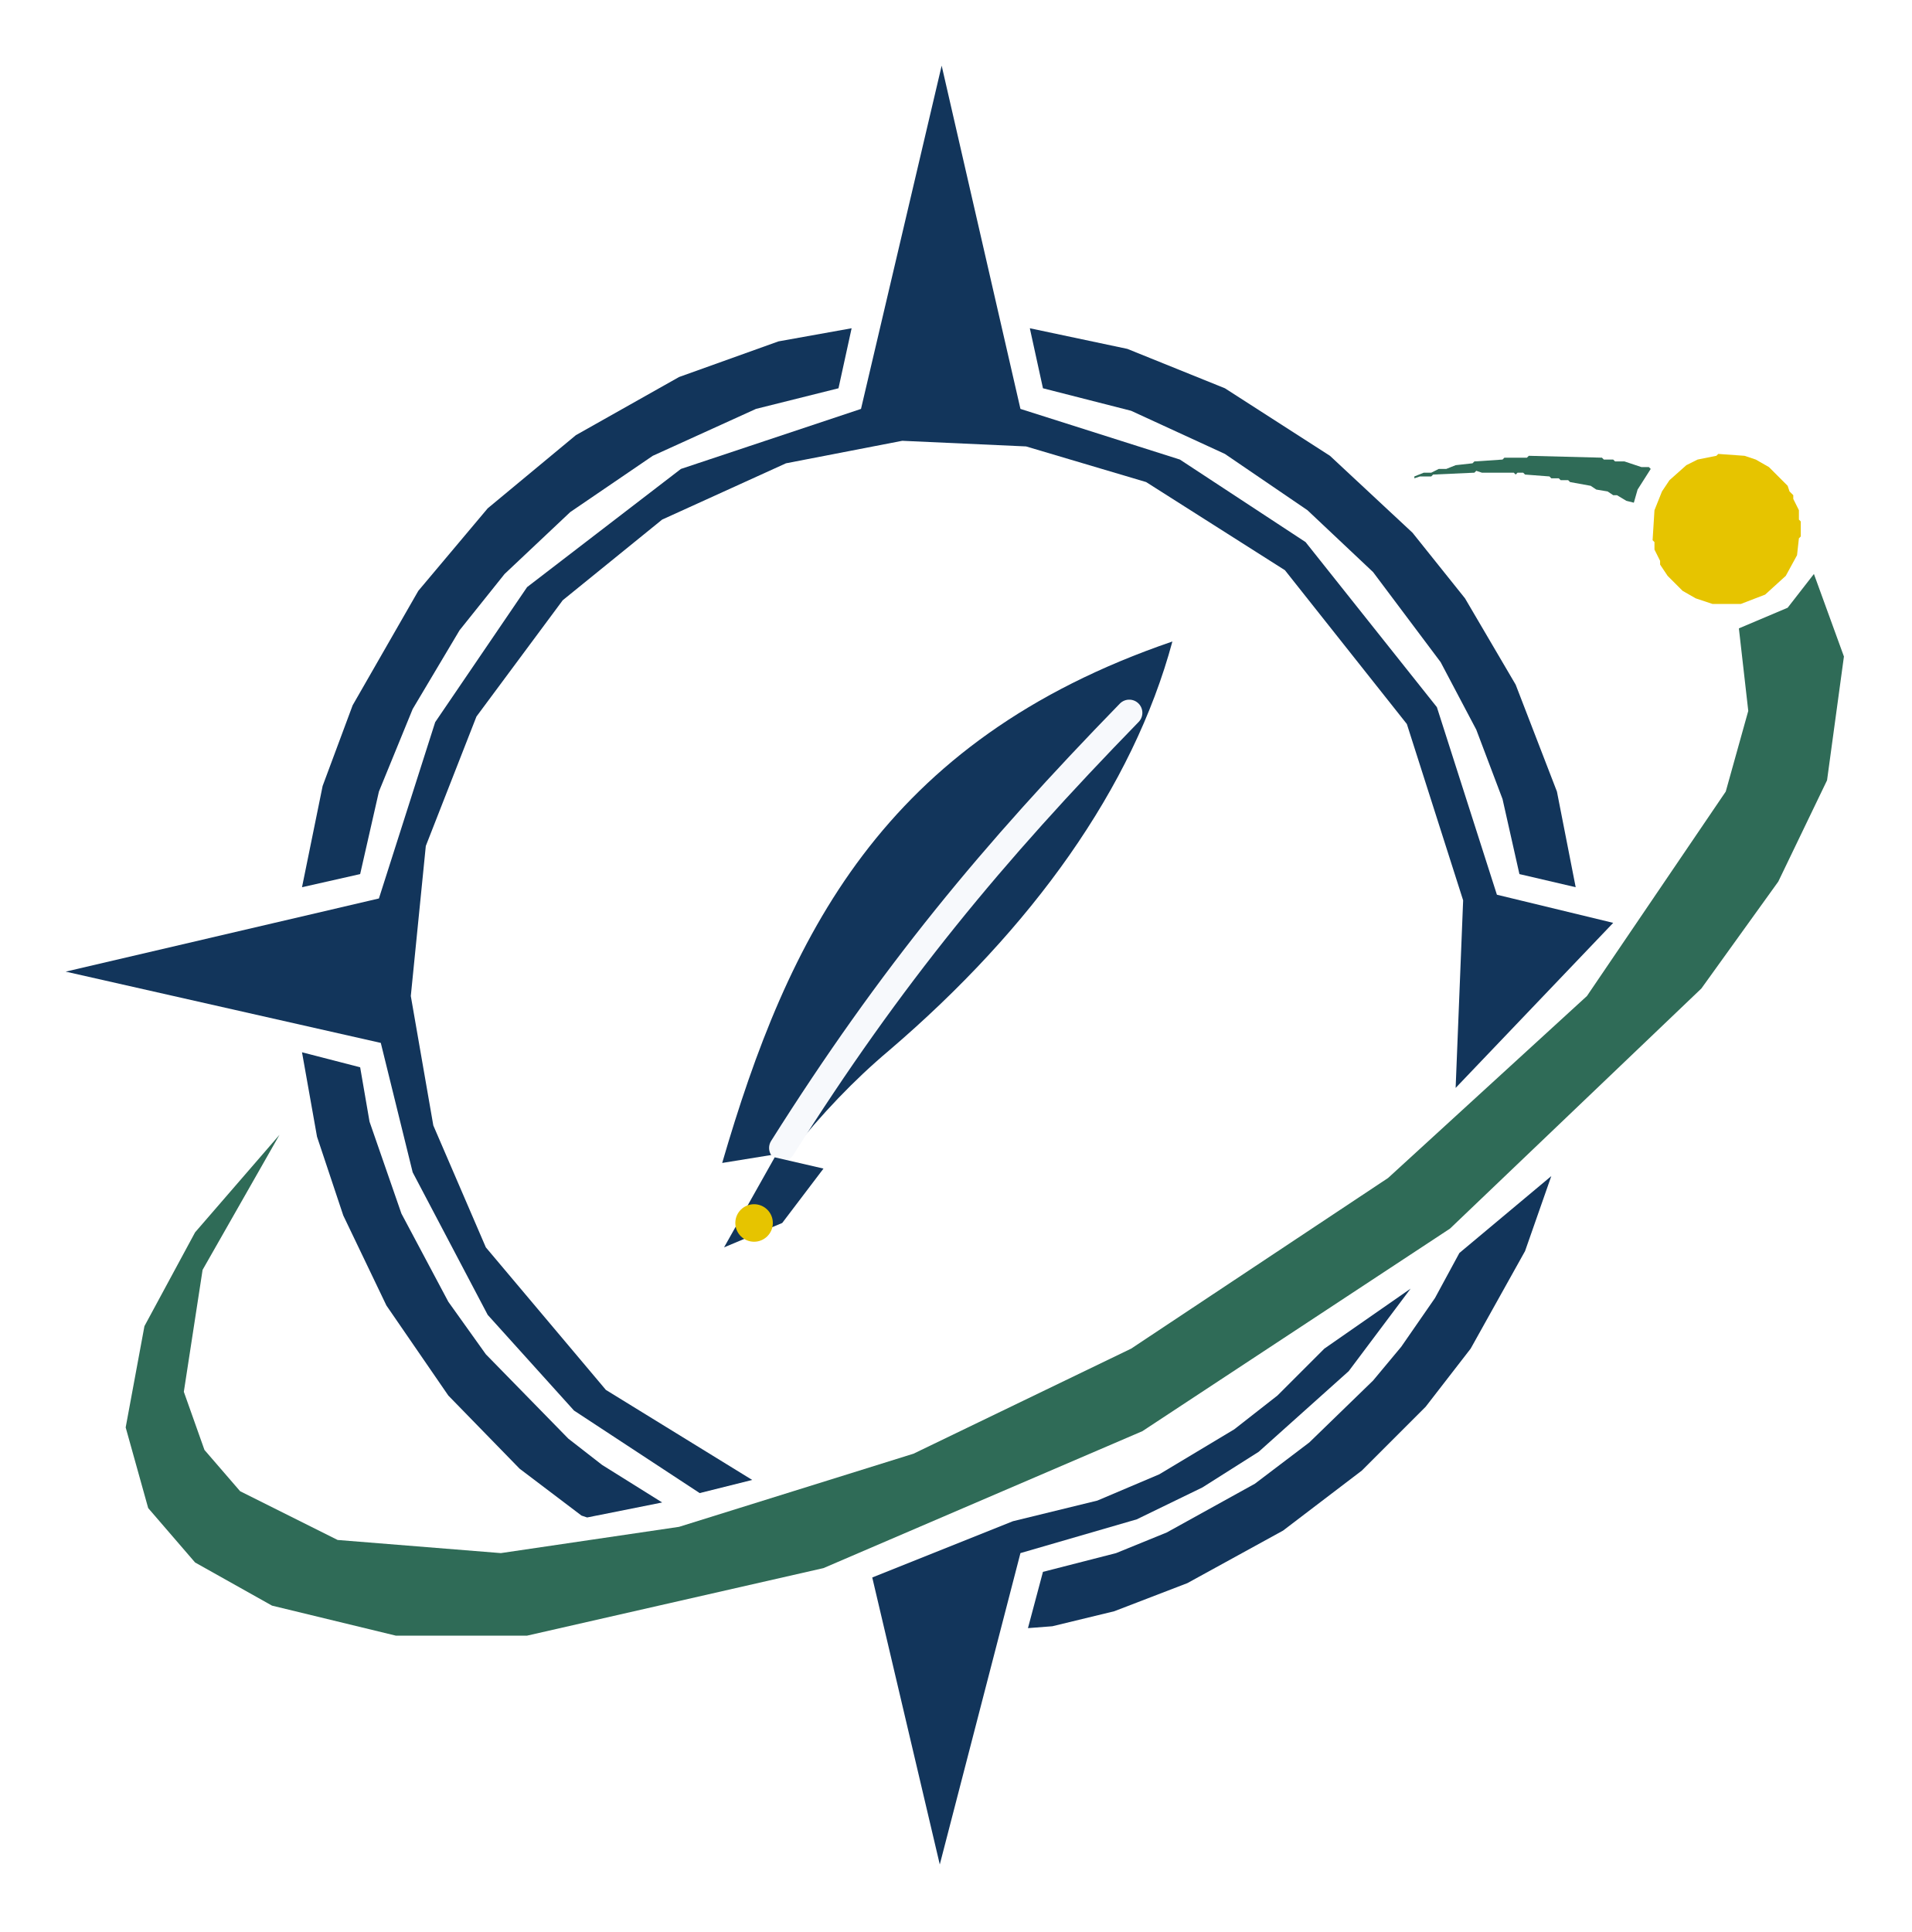
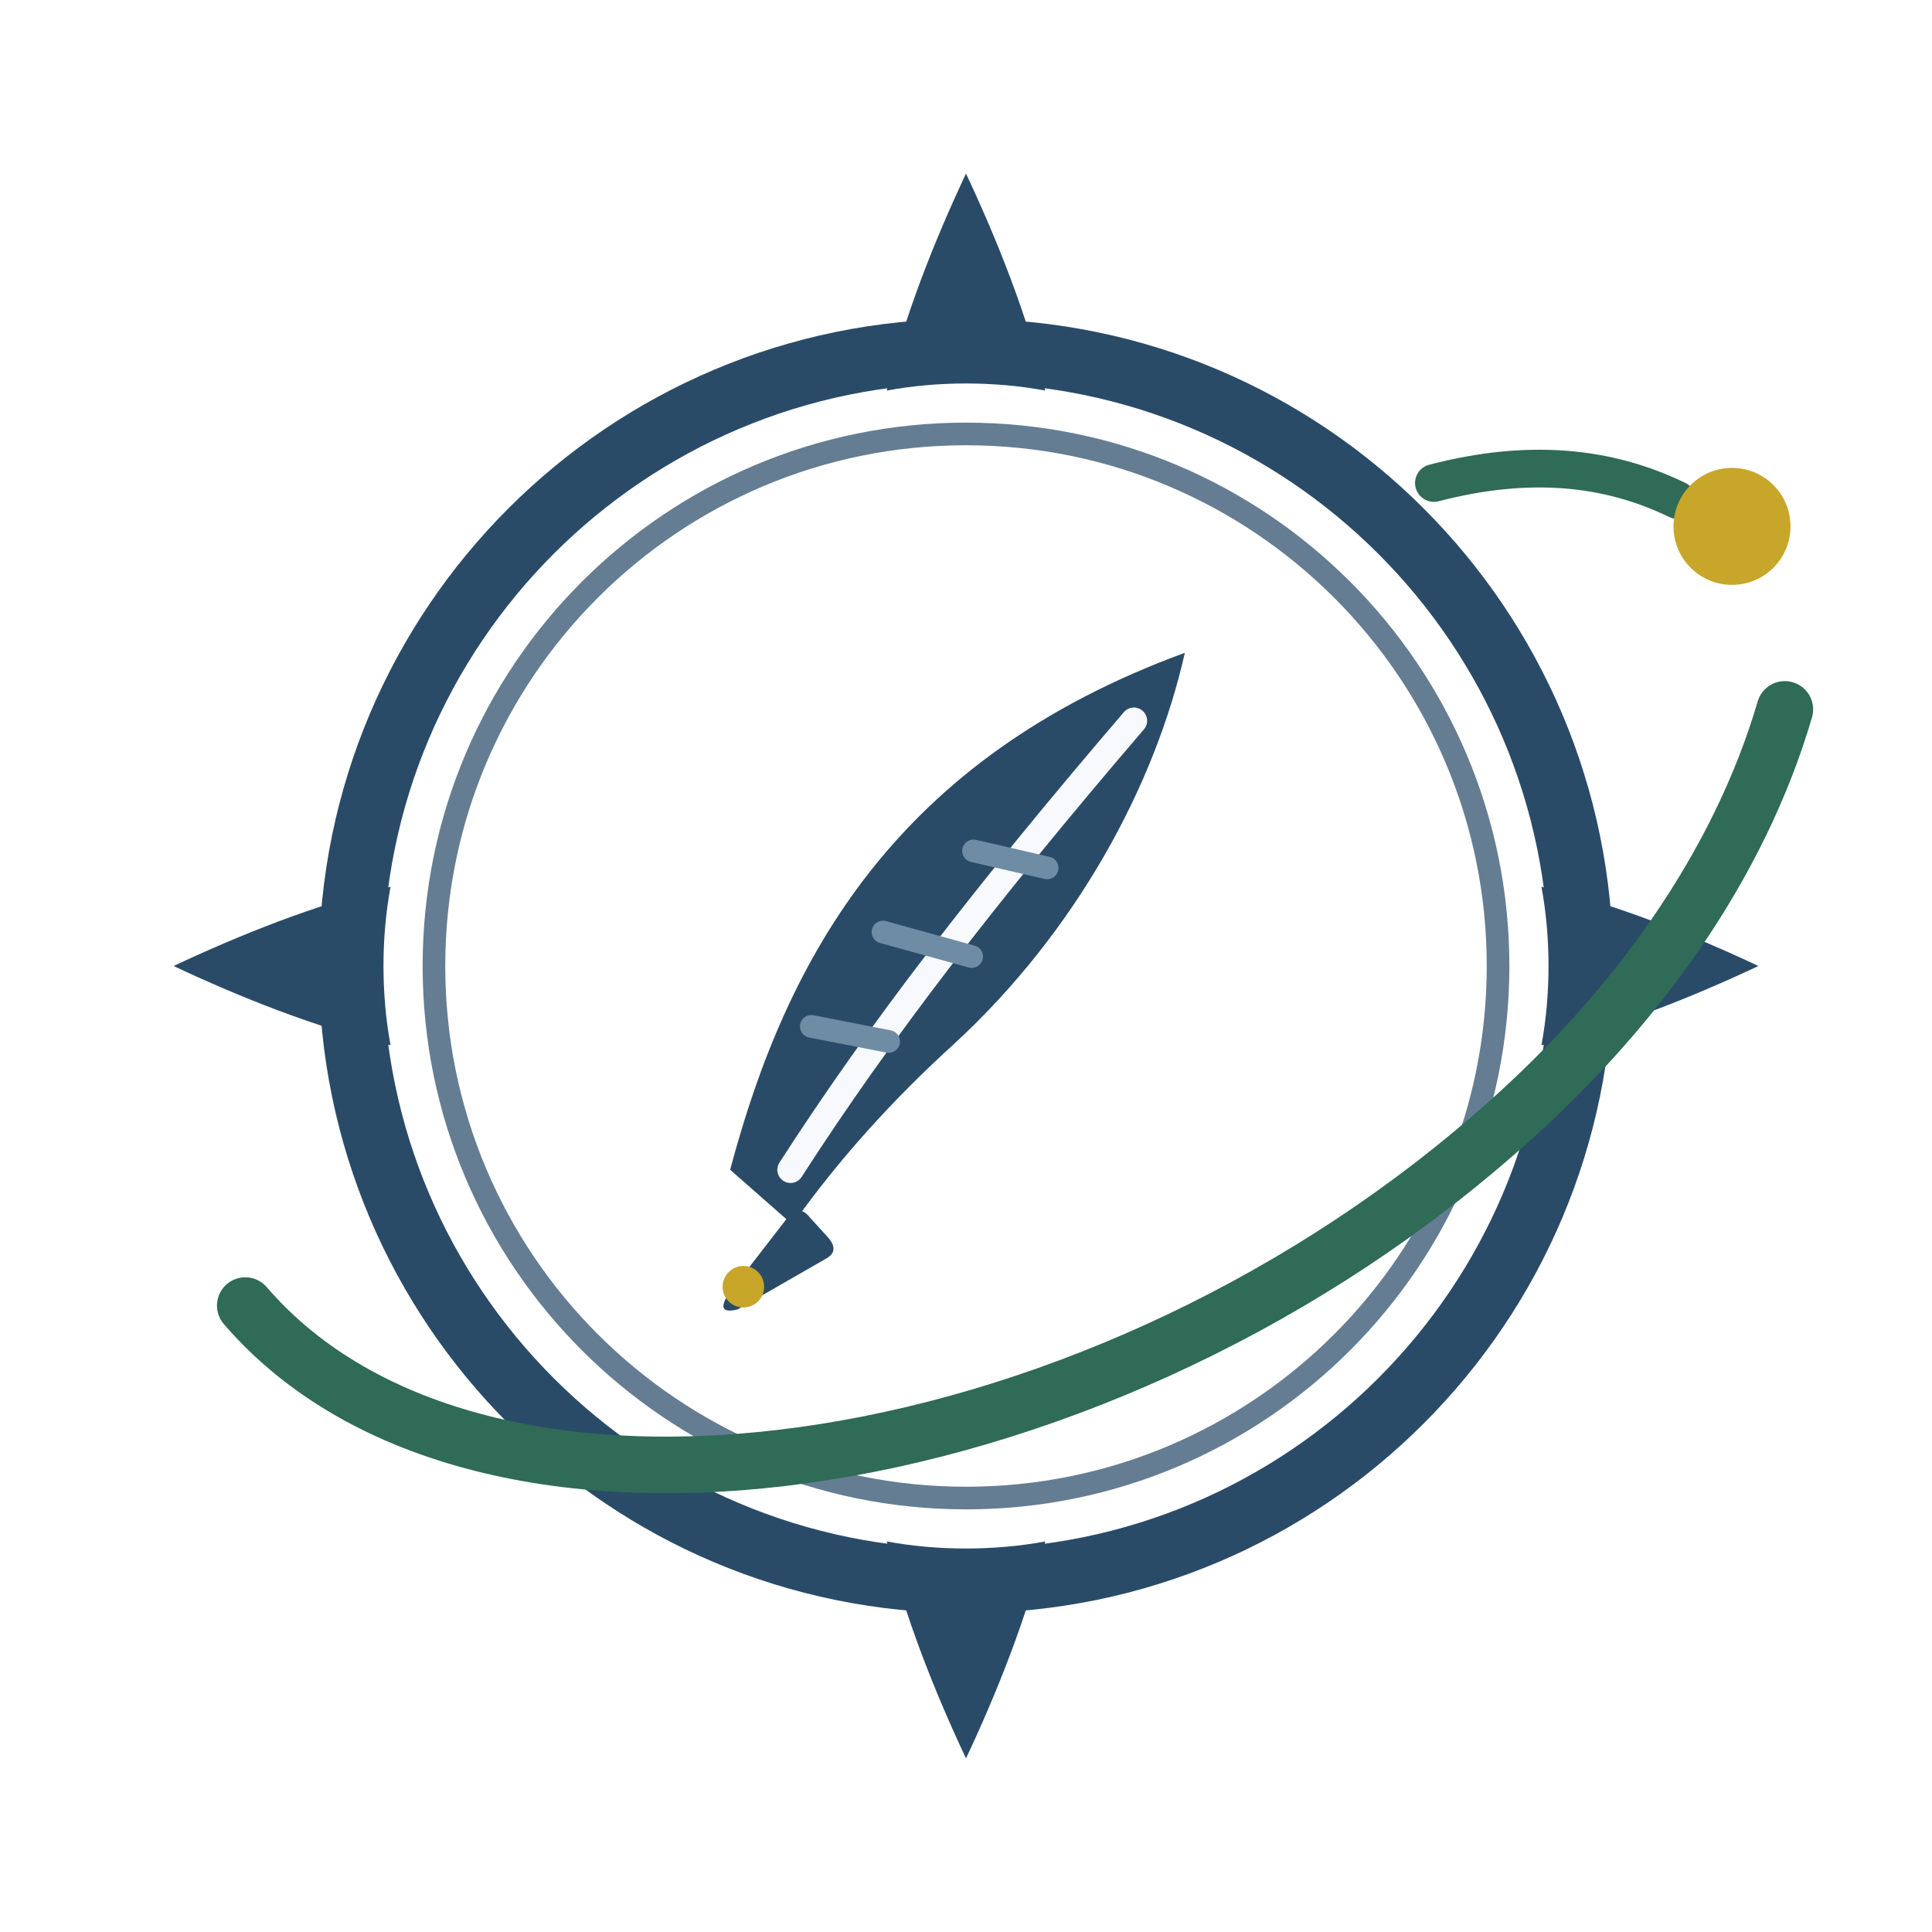
- <svg xmlns="http://www.w3.org/2000/svg" viewBox="0 0 1019 1030" role="img">
-   <g fill="#12355B" fill-rule="evenodd">
-     <path d="M 752.00 687.00 L 706.00 719.00 L 681.00 744.00 L 658.00 762.00 L 618.00 786.00 L 585.00 800.00 L 540.00 811.00 L 465.00 841.00 L 501.00 994.00 L 544.00 828.00 L 606.00 810.00 L 641.00 793.00 L 671.00 774.00 L 719.00 731.00 Z" />
-     <path d="M 827.00 627.00 L 778.00 668.00 L 765.00 692.00 L 747.00 718.00 L 732.00 736.00 L 698.00 769.00 L 669.00 791.00 L 622.00 817.00 L 595.00 828.00 L 556.00 838.00 L 548.00 868.00 L 561.00 867.00 L 594.00 859.00 L 633.00 844.00 L 684.00 816.00 L 726.00 784.00 L 760.00 750.00 L 784.00 719.00 L 813.00 667.00 Z" />
-     <path d="M 161.00 561.00 L 169.00 606.00 L 183.00 648.00 L 206.00 696.00 L 239.00 744.00 L 277.00 783.00 L 310.00 808.00 L 313.00 809.00 L 353.00 801.00 L 321.00 781.00 L 303.00 767.00 L 259.00 722.00 L 239.00 694.00 L 214.00 647.00 L 197.00 598.00 L 192.00 569.00 Z" />
-     <path d="M 549.00 175.00 L 556.00 207.00 L 603.00 219.00 L 653.00 242.00 L 697.00 272.00 L 732.00 305.00 L 768.00 353.00 L 787.00 389.00 L 801.00 426.00 L 810.00 466.00 L 840.00 473.00 L 830.00 422.00 L 808.00 365.00 L 781.00 319.00 L 753.00 284.00 L 709.00 243.00 L 653.00 207.00 L 601.00 186.00 Z" />
-     <path d="M 454.00 175.00 L 415.00 182.00 L 362.00 201.00 L 307.00 232.00 L 260.00 271.00 L 223.00 315.00 L 188.00 376.00 L 172.00 419.00 L 161.00 473.00 L 192.00 466.00 L 202.00 422.00 L 220.00 378.00 L 245.00 336.00 L 269.00 306.00 L 304.00 273.00 L 348.00 243.00 L 403.00 218.00 L 447.00 207.00 Z" />
-     <path d="M 502.00 35.00 L 459.00 218.00 L 363.00 250.00 L 281.00 313.00 L 232.00 385.00 L 202.00 479.00 L 35.00 518.00 L 203.00 556.00 L 220.00 625.00 L 260.00 701.00 L 306.00 752.00 L 373.00 796.00 L 401.00 789.00 L 323.00 741.00 L 259.00 665.00 L 231.00 600.00 L 219.00 531.00 L 227.00 451.00 L 254.00 382.00 L 300.00 320.00 L 353.00 277.00 L 419.00 247.00 L 481.00 235.00 L 547.00 238.00 L 611.00 257.00 L 685.00 304.00 L 750.00 386.00 L 780.00 480.00 L 776.00 580.00 L 860.00 492.00 L 798.00 477.00 L 766.00 377.00 L 696.00 289.00 L 629.00 245.00 L 544.00 218.00 Z" />
+ <svg xmlns="http://www.w3.org/2000/svg" viewBox="0 0 1024 1024" role="img" aria-label="Compás Creators">
+   <g fill="none" stroke="#2A4B68" stroke-linecap="round" stroke-linejoin="round">
+     <circle cx="512" cy="512" r="326" stroke-width="34" />
+     <circle cx="512" cy="512" r="282" stroke-width="12" opacity="0.72" />
  </g>
-   <g fill="#2F6B57" fill-rule="evenodd">
-     <path d="M 967.00 306.00 L 953.00 324.00 L 927.00 335.00 L 932.00 379.00 L 920.00 422.00 L 846.00 531.00 L 740.00 628.00 L 603.00 719.00 L 487.00 775.00 L 362.00 814.00 L 267.00 828.00 L 180.00 821.00 L 128.00 795.00 L 109.00 773.00 L 98.00 742.00 L 108.00 677.00 L 149.00 605.00 L 104.00 657.00 L 77.00 707.00 L 67.00 761.00 L 79.00 804.00 L 104.00 833.00 L 145.00 856.00 L 211.00 872.00 L 281.00 872.00 L 439.00 836.00 L 609.00 763.00 L 773.00 655.00 L 907.00 527.00 L 948.00 470.00 L 974.00 416.00 L 983.00 350.00 Z" />
-     <path d="M 754.00 255.00 L 757.00 254.00 L 763.00 254.00 L 764.00 253.00 L 786.00 252.00 L 787.00 251.00 L 790.00 252.00 L 807.00 252.00 L 808.00 253.00 L 809.00 252.00 L 812.00 252.00 L 813.00 253.00 L 826.00 254.00 L 827.00 255.00 L 831.00 255.00 L 832.00 256.00 L 836.00 256.00 L 837.00 257.00 L 848.00 259.00 L 851.00 261.00 L 857.00 262.00 L 860.00 264.00 L 862.00 264.00 L 867.00 267.00 L 871.00 268.00 L 873.00 261.00 L 880.00 250.00 L 879.00 249.00 L 875.00 249.00 L 866.00 246.00 L 861.00 246.00 L 860.00 245.00 L 855.00 245.00 L 854.00 244.00 L 815.00 243.00 L 814.00 244.00 L 802.00 244.00 L 801.00 245.00 L 786.00 246.00 L 785.00 247.00 L 776.00 248.00 L 771.00 250.00 L 767.00 250.00 L 763.00 252.00 L 759.00 252.00 L 754.00 254.00 Z" />
+   <g fill="#2A4B68">
+     <path d="M512 92C528 126 545 168 554 207C527 202 497 202 470 207C479 168 496 126 512 92Z" />
+     <path d="M512 932C496 898 479 856 470 817C497 822 527 822 554 817C545 856 528 898 512 932Z" />
+     <path d="M92 512C126 496 168 479 207 470C202 497 202 527 207 554C168 545 126 528 92 512Z" />
+     <path d="M932 512C898 528 856 545 817 554C822 527 822 497 817 470C856 479 898 496 932 512Z" />
  </g>
-   <g fill="#E6C400" fill-rule="evenodd">
-     <path d="M 916.00 242.00 L 915.00 243.00 L 905.00 245.00 L 899.00 248.00 L 890.00 256.00 L 886.00 262.00 L 882.00 272.00 L 881.00 288.00 L 882.00 289.00 L 882.00 293.00 L 885.00 299.00 L 885.00 301.00 L 889.00 307.00 L 897.00 315.00 L 904.00 319.00 L 913.00 322.00 L 928.00 322.00 L 941.00 317.00 L 952.00 307.00 L 958.00 296.00 L 959.00 287.00 L 960.00 286.00 L 960.00 278.00 L 959.00 277.00 L 959.00 272.00 L 956.00 266.00 L 956.00 264.00 L 954.00 262.00 L 953.00 259.00 L 943.00 249.00 L 936.00 245.00 L 930.00 243.00 Z" />
-   </g>
-   <g id="creators">
-     <path d="M385 620 C420 500 470 395 625 342 C604 420 550 495 474 560 C455 576 438 594 422 614 Z" fill="#12355B" />
-     <path d="M417 612 C475 520 529 455 602 380" fill="none" stroke="#F7F9FC" stroke-width="14" stroke-linecap="round" />
-     <path d="M413 617 L386 665 L417 652 L439 623 Z" fill="#12355B" />
-     <circle cx="402" cy="652" r="10" fill="#E6C400" />
+   <path d="M130 692C254 836 575 789 790 603C867 537 922 458 946 376" fill="none" stroke="#2F6B57" stroke-width="30" stroke-linecap="round" />
+   <path d="M760 256C810 243 852 247 889 265" fill="none" stroke="#2F6B57" stroke-width="20" stroke-linecap="round" />
+   <circle cx="918" cy="279" r="31" fill="#C7A62A" />
+   <g id="creators" stroke-linecap="round" stroke-linejoin="round">
+     <path d="M387 620C417 507 475 402 628 346C612 417 570 494 506 553C473 583 445 614 420 649L387 620Z" fill="#2A4B68" />
+     <path d="M419 620C466 547 523 473 601 382" fill="none" stroke="#F7F9FC" stroke-width="14" />
+     <path d="M471 552L430 544M515 507L468 494M555 460L516 451" fill="none" stroke="#6F8CA5" stroke-width="12" />
+     <path d="M420 642L386 686Q379 697 391 694L438 667Q445 663 439 656L429 645Q425 640 420 642Z" fill="#2A4B68" />
+     <circle cx="394" cy="682" r="11" fill="#C7A62A" />
  </g>
</svg>
